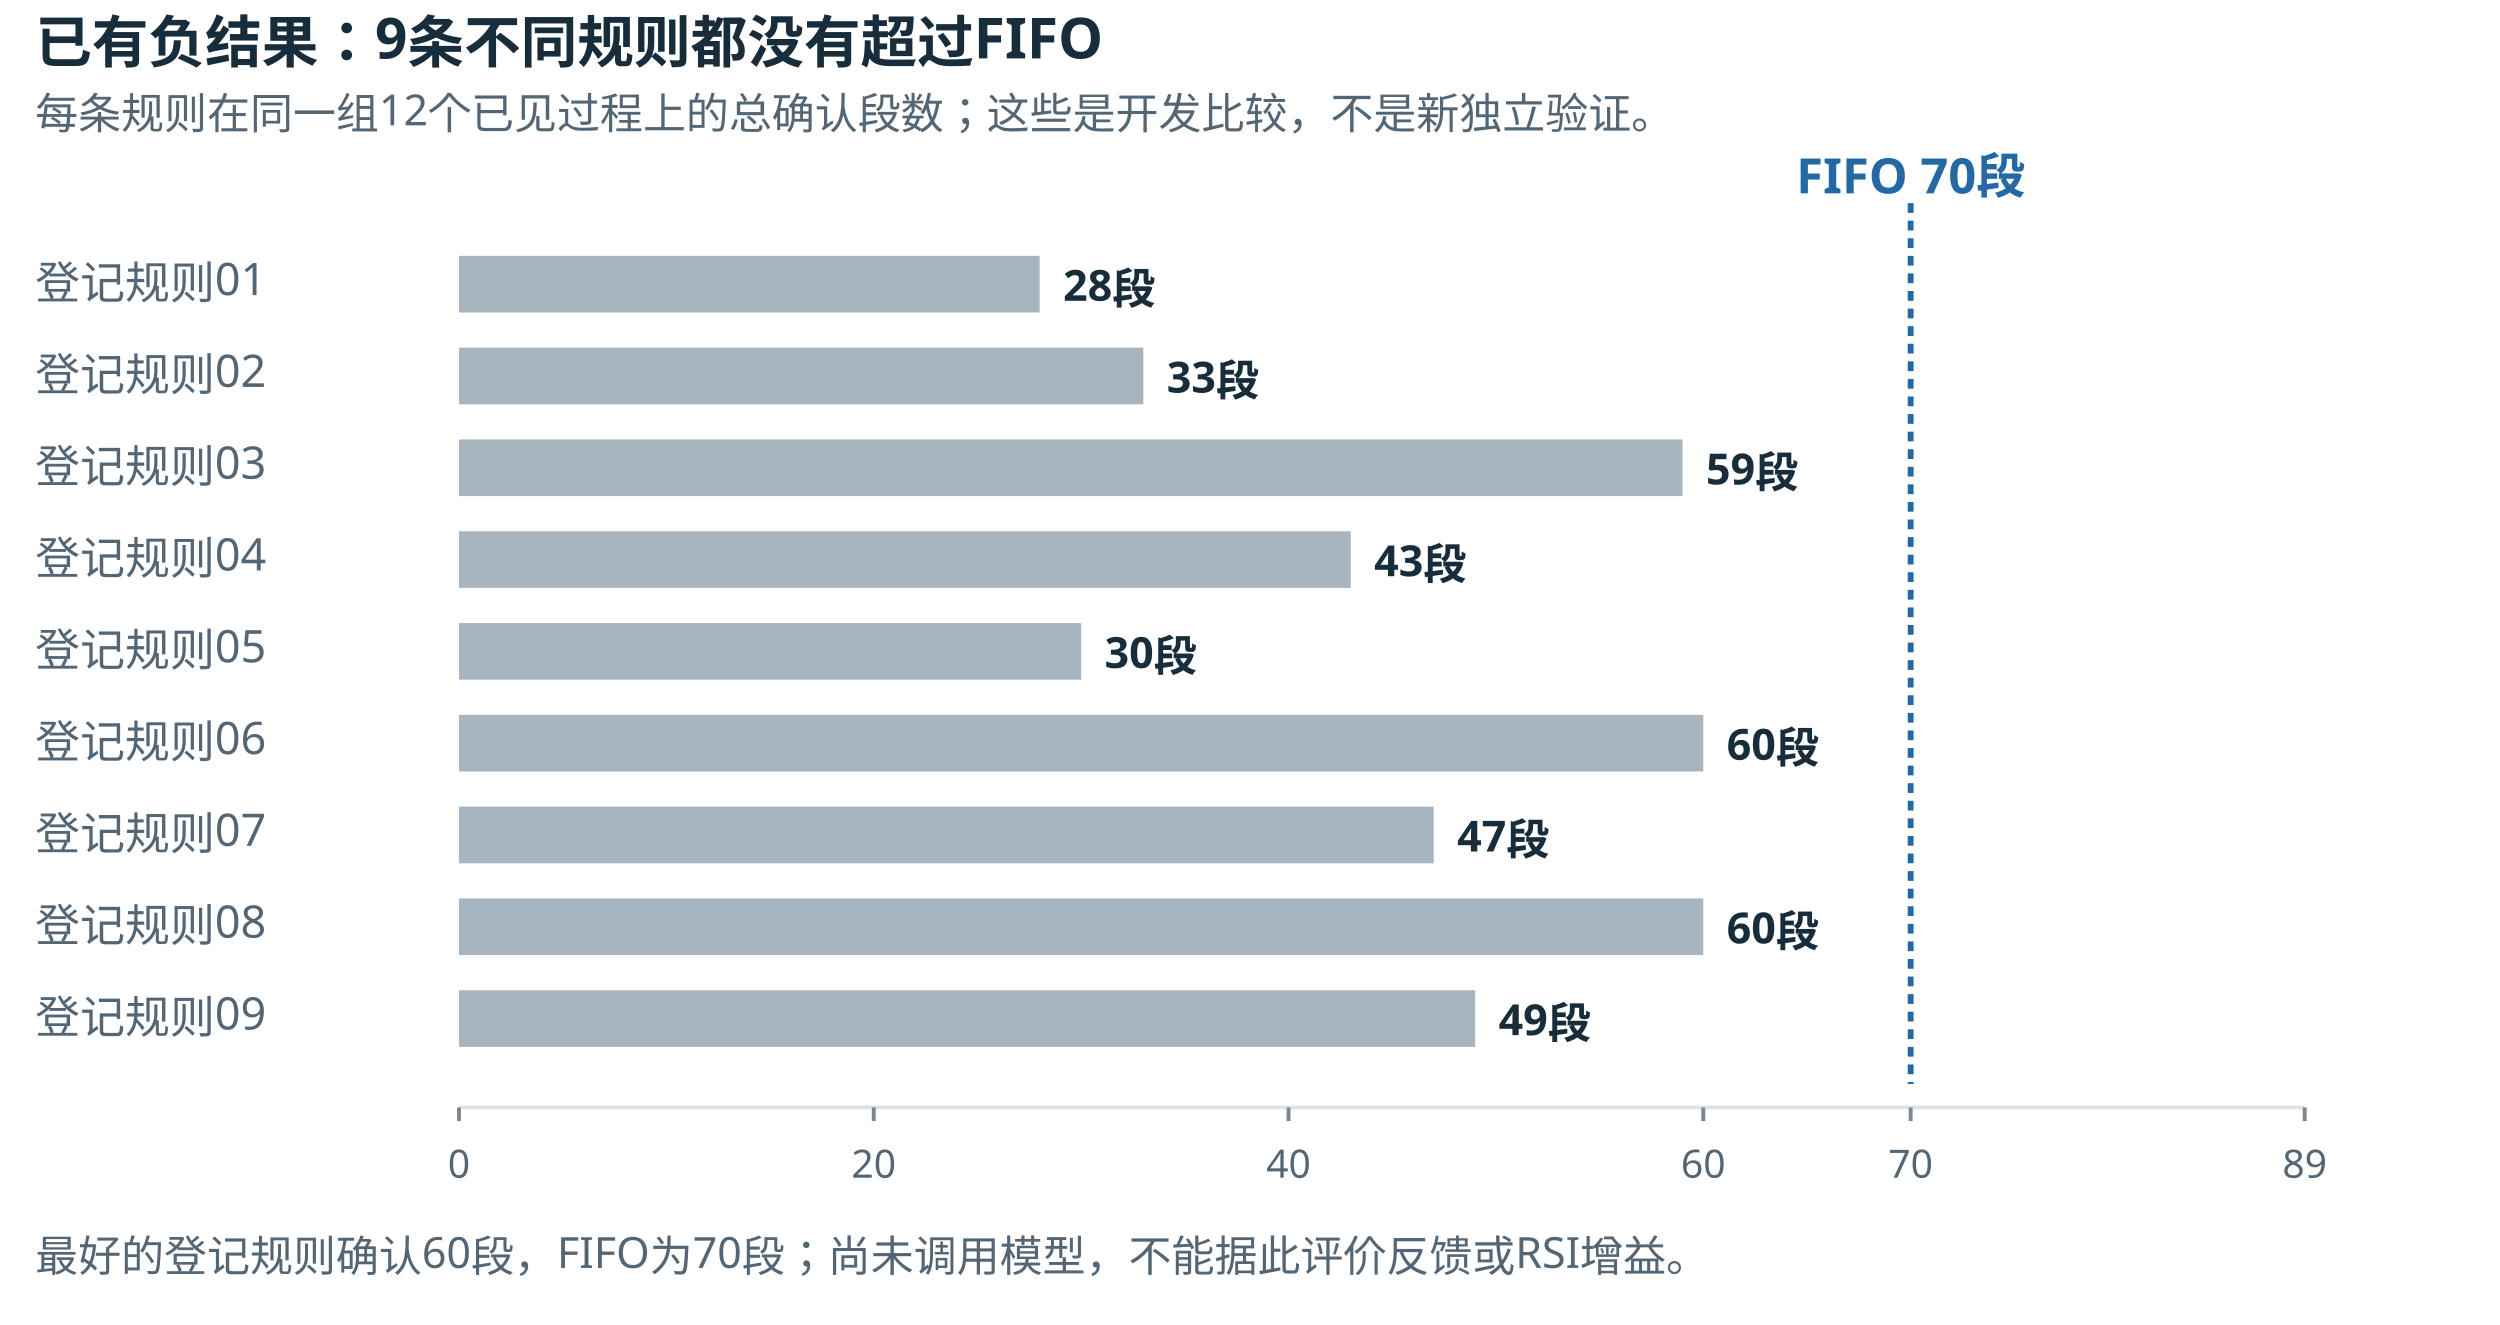
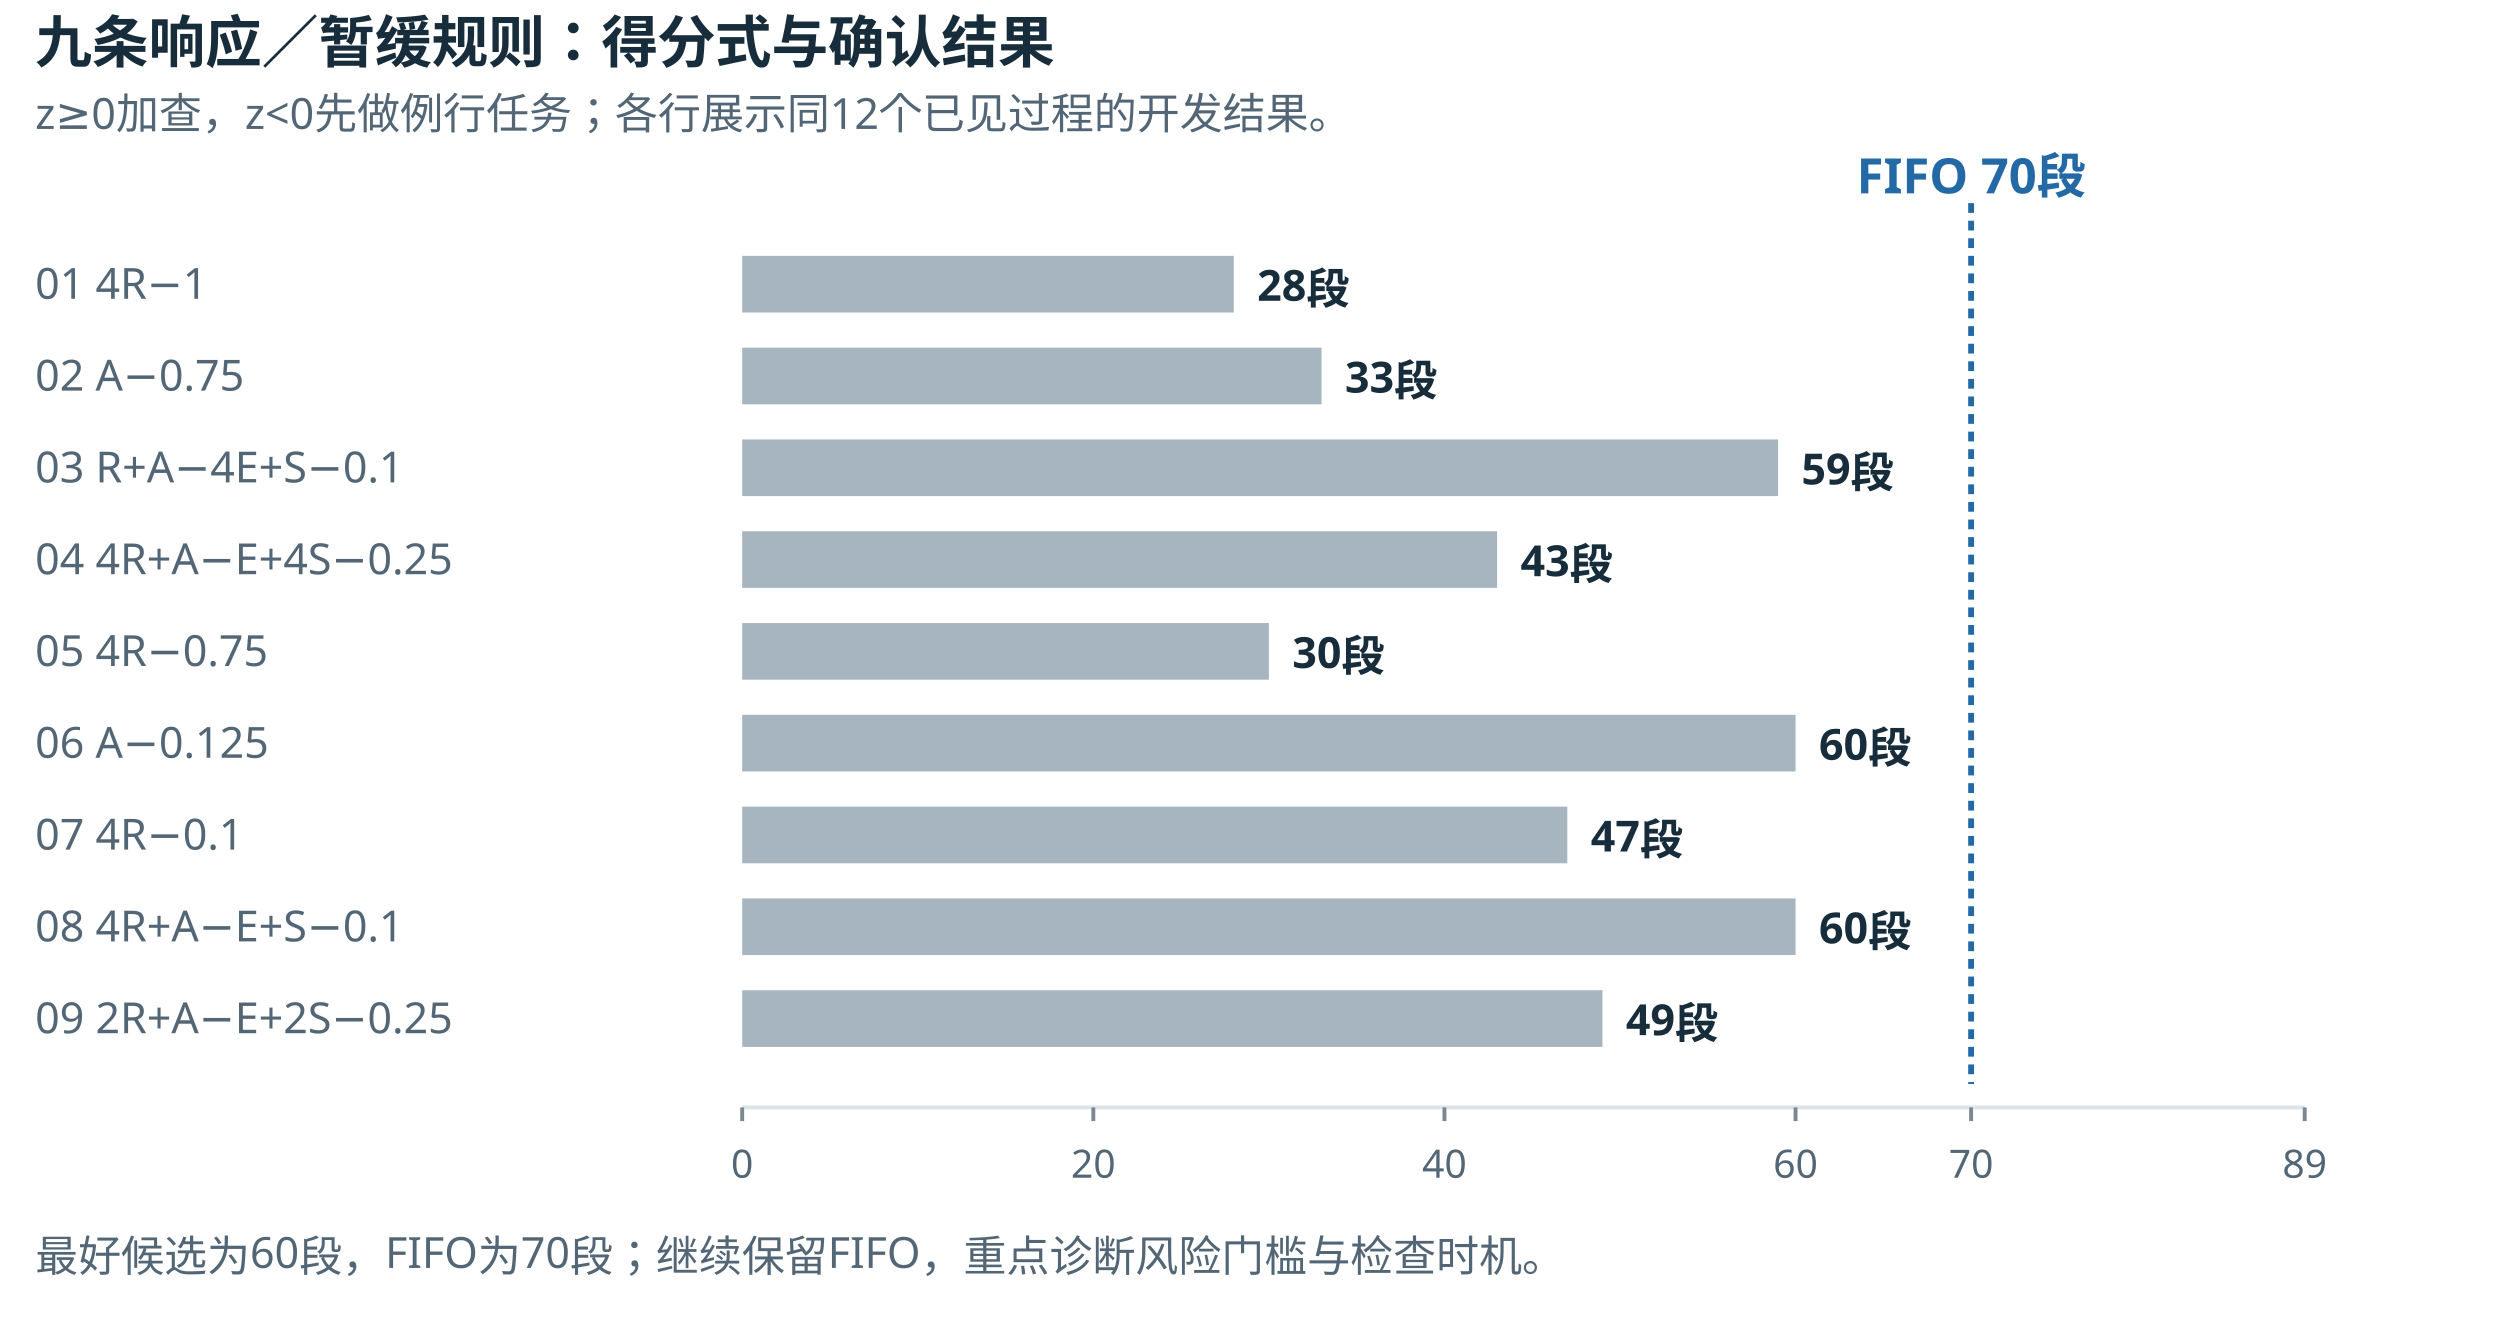
<svg xmlns="http://www.w3.org/2000/svg" viewBox="0 0 1280 678" role="img" aria-labelledby="registered-rules-title registered-rules-description" data-chart="registered-rules">
  <style>svg text{font-family:"Microsoft YaHei","PingFang SC",sans-serif}svg{background:white}</style>
-   <text x="18" y="32" font-size="29" fill="#172d3b" text-anchor="start" font-weight="650">已有负结果：9条不同规则都没有超过FIFO</text>
-   <text x="18" y="66" font-size="22" fill="#526675" text-anchor="start" font-weight="400">每条规则在同一组12个已见过程上的总确认段数；这些是开发比较，不是新独立验证。</text>
-   <line x1="978.258" y1="104" x2="978.258" y2="555" stroke="#2369a5" stroke-width="3" stroke-dasharray="5 4" />
-   <text x="978.258" y="99" font-size="25" fill="#2369a5" text-anchor="middle" font-weight="650">FIFO 70段</text>
-   <text x="18" y="153" font-size="23" fill="#526675" text-anchor="start" font-weight="400">登记规则01</text>
-   <rect x="235" y="131" width="297.303" height="29" fill="#a6b5bf" data-rule-sha="b348be3023884fb27e70211369ac7207166fae5290ef2c58344571b93e724039" data-confirmed="28" />
-   <text x="544.303" y="154" font-size="22" fill="#172d3b" text-anchor="start" font-weight="600">28段</text>
-   <text x="18" y="200" font-size="23" fill="#526675" text-anchor="start" font-weight="400">登记规则02</text>
-   <rect x="235" y="178" width="350.393" height="29" fill="#a6b5bf" data-rule-sha="9948125dc1a0fdda202383542101a87c41976b6459122c4b5df7584c75a2982f" data-confirmed="33" />
-   <text x="597.393" y="201" font-size="22" fill="#172d3b" text-anchor="start" font-weight="600">33段</text>
-   <text x="18" y="247" font-size="23" fill="#526675" text-anchor="start" font-weight="400">登记规则03</text>
-   <rect x="235" y="225" width="626.461" height="29" fill="#a6b5bf" data-rule-sha="3b93830def94e5009e0c4ba3c6e80068b1ce10a36de0877e861d5c1ae050ed88" data-confirmed="59" />
-   <text x="873.461" y="248" font-size="22" fill="#172d3b" text-anchor="start" font-weight="600">59段</text>
-   <text x="18" y="294" font-size="23" fill="#526675" text-anchor="start" font-weight="400">登记规则04</text>
-   <rect x="235" y="272" width="456.573" height="29" fill="#a6b5bf" data-rule-sha="6292572b67bf3657316e3f607f5f46a18e5aee28bdf2d53c8759f0e01207081f" data-confirmed="43" />
-   <text x="703.573" y="295" font-size="22" fill="#172d3b" text-anchor="start" font-weight="600">43段</text>
-   <text x="18" y="341" font-size="23" fill="#526675" text-anchor="start" font-weight="400">登记规则05</text>
-   <rect x="235" y="319" width="318.539" height="29" fill="#a6b5bf" data-rule-sha="b08ae6c5c68e463125d825c0d38c6b55bb50c136c13336536a2369045c332c78" data-confirmed="30" />
-   <text x="565.539" y="342" font-size="22" fill="#172d3b" text-anchor="start" font-weight="600">30段</text>
-   <text x="18" y="388" font-size="23" fill="#526675" text-anchor="start" font-weight="400">登记规则06</text>
-   <rect x="235" y="366" width="637.079" height="29" fill="#a6b5bf" data-rule-sha="c9b8f9cc37f031b275681f92500b9b51ff403b897278b4e313c3cfabfedfd949" data-confirmed="60" />
-   <text x="884.079" y="389" font-size="22" fill="#172d3b" text-anchor="start" font-weight="600">60段</text>
-   <text x="18" y="435" font-size="23" fill="#526675" text-anchor="start" font-weight="400">登记规则07</text>
-   <rect x="235" y="413" width="499.045" height="29" fill="#a6b5bf" data-rule-sha="8236b1627de879fd9188f71f605f88983459ff06ab8316e2d64127029a0e2d1c" data-confirmed="47" />
-   <text x="746.045" y="436" font-size="22" fill="#172d3b" text-anchor="start" font-weight="600">47段</text>
-   <text x="18" y="482" font-size="23" fill="#526675" text-anchor="start" font-weight="400">登记规则08</text>
-   <rect x="235" y="460" width="637.079" height="29" fill="#a6b5bf" data-rule-sha="328cdedb02a768922c8f49db69cadf60dc6888139a9d9b6c0a52854c5d59fdb9" data-confirmed="60" />
-   <text x="884.079" y="483" font-size="22" fill="#172d3b" text-anchor="start" font-weight="600">60段</text>
-   <text x="18" y="529" font-size="23" fill="#526675" text-anchor="start" font-weight="400">登记规则09</text>
-   <rect x="235" y="507" width="520.281" height="29" fill="#a6b5bf" data-rule-sha="24c5531ac7d5505d1ce8d58aff726099f1dd67dd567143462d1d5613d3ad3f77" data-confirmed="49" />
-   <text x="767.281" y="530" font-size="22" fill="#172d3b" text-anchor="start" font-weight="600">49段</text>
-   <line x1="235" y1="567" x2="1180" y2="567" stroke="#dce4e9" stroke-width="2" />
-   <line x1="235" y1="567" x2="235" y2="574" stroke="#7b8791" stroke-width="2" />
-   <text x="235" y="603" font-size="20" fill="#526675" text-anchor="middle" font-weight="400">0</text>
-   <line x1="447.36" y1="567" x2="447.36" y2="574" stroke="#7b8791" stroke-width="2" />
-   <text x="447.36" y="603" font-size="20" fill="#526675" text-anchor="middle" font-weight="400">20</text>
-   <line x1="659.719" y1="567" x2="659.719" y2="574" stroke="#7b8791" stroke-width="2" />
-   <text x="659.719" y="603" font-size="20" fill="#526675" text-anchor="middle" font-weight="400">40</text>
-   <line x1="872.079" y1="567" x2="872.079" y2="574" stroke="#7b8791" stroke-width="2" />
-   <text x="872.079" y="603" font-size="20" fill="#526675" text-anchor="middle" font-weight="400">60</text>
-   <line x1="978.258" y1="567" x2="978.258" y2="574" stroke="#7b8791" stroke-width="2" />
-   <text x="978.258" y="603" font-size="20" fill="#526675" text-anchor="middle" font-weight="400">70</text>
+   <text x="18" y="32" font-size="29" fill="#172d3b" text-anchor="start" font-weight="650">九条响应／暂缓规则：得分式与确认结果</text>
+   <text x="18" y="66" font-size="22" fill="#526675" text-anchor="start" font-weight="400">z≥0加查，z&lt;0先做例行任务；各行展示同12个已见过程的开发结果。</text>
+   <line x1="1009.21" y1="104" x2="1009.21" y2="555" stroke="#2369a5" stroke-width="3" stroke-dasharray="5 4" />
+   <text x="1009.21" y="99" font-size="25" fill="#2369a5" text-anchor="middle" font-weight="650">FIFO 70段</text>
+   <text x="18" y="153" font-size="22" fill="#526675" text-anchor="start" font-weight="400">01  4R−1</text>
+   <rect x="380" y="131" width="251.685" height="29" fill="#a6b5bf" data-rule-sha="b348be3023884fb27e70211369ac7207166fae5290ef2c58344571b93e724039" data-confirmed="28" />
+   <g data-rule-expression="4R−1" data-rule-id="01" />
+   <text x="643.685" y="154" font-size="22" fill="#172d3b" text-anchor="start" font-weight="600">28段</text>
+   <text x="18" y="200" font-size="22" fill="#526675" text-anchor="start" font-weight="400">02  A−0.75</text>
+   <rect x="380" y="178" width="296.629" height="29" fill="#a6b5bf" data-rule-sha="9948125dc1a0fdda202383542101a87c41976b6459122c4b5df7584c75a2982f" data-confirmed="33" />
+   <g data-rule-expression="A−0.75" data-rule-id="02" />
+   <text x="688.629" y="201" font-size="22" fill="#172d3b" text-anchor="start" font-weight="600">33段</text>
+   <text x="18" y="247" font-size="22" fill="#526675" text-anchor="start" font-weight="400">03  R+A−4E+S−0.1</text>
+   <rect x="380" y="225" width="530.337" height="29" fill="#a6b5bf" data-rule-sha="3b93830def94e5009e0c4ba3c6e80068b1ce10a36de0877e861d5c1ae050ed88" data-confirmed="59" />
+   <g data-rule-expression="R+A−4E+S−0.1" data-rule-id="03" />
+   <text x="922.337" y="248" font-size="22" fill="#172d3b" text-anchor="start" font-weight="600">59段</text>
+   <text x="18" y="294" font-size="22" fill="#526675" text-anchor="start" font-weight="400">04  4R+A−E+4S−0.25</text>
+   <rect x="380" y="272" width="386.517" height="29" fill="#a6b5bf" data-rule-sha="6292572b67bf3657316e3f607f5f46a18e5aee28bdf2d53c8759f0e01207081f" data-confirmed="43" />
+   <g data-rule-expression="4R+A−E+4S−0.25" data-rule-id="04" />
+   <text x="778.517" y="295" font-size="22" fill="#172d3b" text-anchor="start" font-weight="600">43段</text>
+   <text x="18" y="341" font-size="22" fill="#526675" text-anchor="start" font-weight="400">05  4R−0.75</text>
+   <rect x="380" y="319" width="269.663" height="29" fill="#a6b5bf" data-rule-sha="b08ae6c5c68e463125d825c0d38c6b55bb50c136c13336536a2369045c332c78" data-confirmed="30" />
+   <g data-rule-expression="4R−0.75" data-rule-id="05" />
+   <text x="661.663" y="342" font-size="22" fill="#172d3b" text-anchor="start" font-weight="600">30段</text>
+   <text x="18" y="388" font-size="22" fill="#526675" text-anchor="start" font-weight="400">06  A−0.125</text>
+   <rect x="380" y="366" width="539.326" height="29" fill="#a6b5bf" data-rule-sha="c9b8f9cc37f031b275681f92500b9b51ff403b897278b4e313c3cfabfedfd949" data-confirmed="60" />
+   <g data-rule-expression="A−0.125" data-rule-id="06" />
+   <text x="931.326" y="389" font-size="22" fill="#172d3b" text-anchor="start" font-weight="600">60段</text>
+   <text x="18" y="435" font-size="22" fill="#526675" text-anchor="start" font-weight="400">07  4R−0.1</text>
+   <rect x="380" y="413" width="422.472" height="29" fill="#a6b5bf" data-rule-sha="8236b1627de879fd9188f71f605f88983459ff06ab8316e2d64127029a0e2d1c" data-confirmed="47" />
+   <g data-rule-expression="4R−0.1" data-rule-id="07" />
+   <text x="814.472" y="436" font-size="22" fill="#172d3b" text-anchor="start" font-weight="600">47段</text>
+   <text x="18" y="482" font-size="22" fill="#526675" text-anchor="start" font-weight="400">08  4R+A−E+S−0.1</text>
+   <rect x="380" y="460" width="539.326" height="29" fill="#a6b5bf" data-rule-sha="328cdedb02a768922c8f49db69cadf60dc6888139a9d9b6c0a52854c5d59fdb9" data-confirmed="60" />
+   <g data-rule-expression="4R+A−E+S−0.1" data-rule-id="08" />
+   <text x="931.326" y="483" font-size="22" fill="#172d3b" text-anchor="start" font-weight="600">60段</text>
+   <text x="18" y="529" font-size="22" fill="#526675" text-anchor="start" font-weight="400">09  2R+A−E+2S−0.25</text>
+   <rect x="380" y="507" width="440.449" height="29" fill="#a6b5bf" data-rule-sha="24c5531ac7d5505d1ce8d58aff726099f1dd67dd567143462d1d5613d3ad3f77" data-confirmed="49" />
+   <g data-rule-expression="2R+A−E+2S−0.25" data-rule-id="09" />
+   <text x="832.449" y="530" font-size="22" fill="#172d3b" text-anchor="start" font-weight="600">49段</text>
+   <line x1="380" y1="567" x2="1180" y2="567" stroke="#dce4e9" stroke-width="2" />
+   <line x1="380" y1="567" x2="380" y2="574" stroke="#7b8791" stroke-width="2" />
+   <text x="380" y="603" font-size="20" fill="#526675" text-anchor="middle" font-weight="400">0</text>
+   <line x1="559.775" y1="567" x2="559.775" y2="574" stroke="#7b8791" stroke-width="2" />
+   <text x="559.775" y="603" font-size="20" fill="#526675" text-anchor="middle" font-weight="400">20</text>
+   <line x1="739.551" y1="567" x2="739.551" y2="574" stroke="#7b8791" stroke-width="2" />
+   <text x="739.551" y="603" font-size="20" fill="#526675" text-anchor="middle" font-weight="400">40</text>
+   <line x1="919.326" y1="567" x2="919.326" y2="574" stroke="#7b8791" stroke-width="2" />
+   <text x="919.326" y="603" font-size="20" fill="#526675" text-anchor="middle" font-weight="400">60</text>
+   <line x1="1009.21" y1="567" x2="1009.21" y2="574" stroke="#7b8791" stroke-width="2" />
+   <text x="1009.21" y="603" font-size="20" fill="#526675" text-anchor="middle" font-weight="400">70</text>
  <line x1="1180" y1="567" x2="1180" y2="574" stroke="#7b8791" stroke-width="2" />
  <text x="1180" y="603" font-size="20" fill="#526675" text-anchor="middle" font-weight="400">89</text>
-   <text x="18" y="651" font-size="22" fill="#526675" text-anchor="start" font-weight="400">最好的登记规则确认60段，FIFO为70段；尚未调用模型，不能据此评价反馈或RSI增益。</text>
+   <text x="18" y="651" font-size="22" fill="#526675" text-anchor="start" font-weight="400">最好候选为60段，FIFO为70段；继续保留FIFO，重点诊断风险门槛与检查时机。</text>
</svg>
